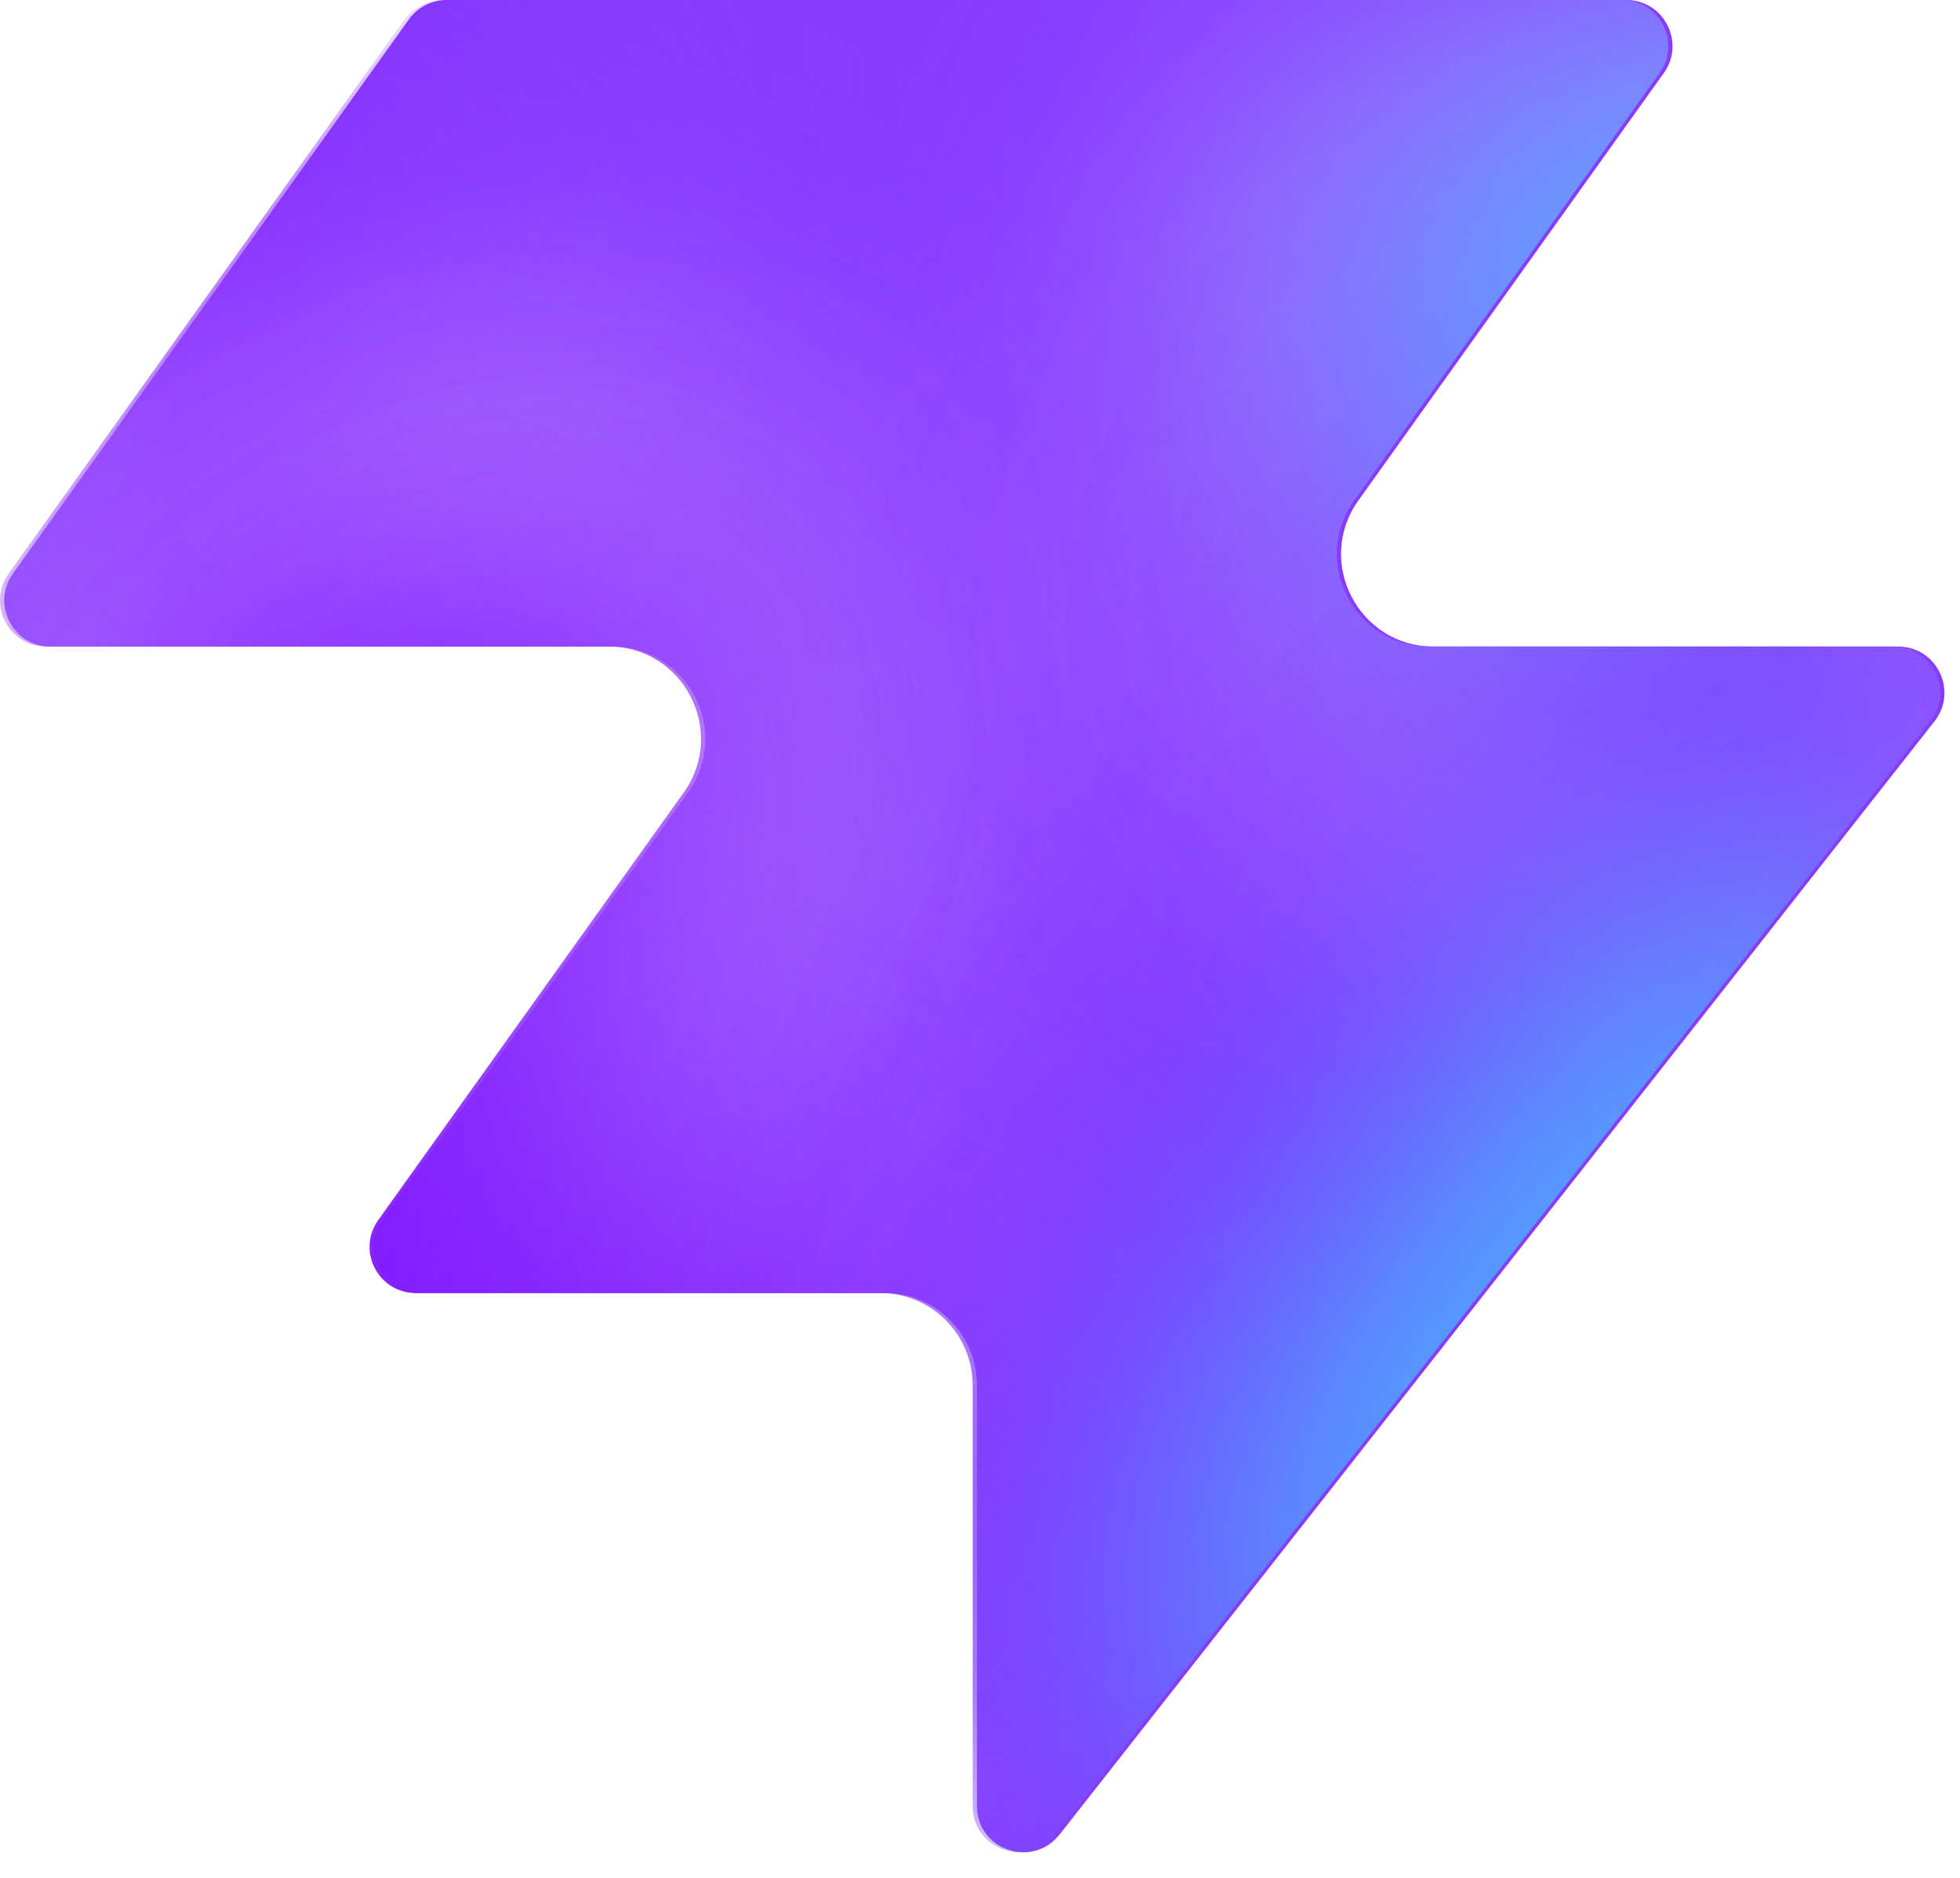
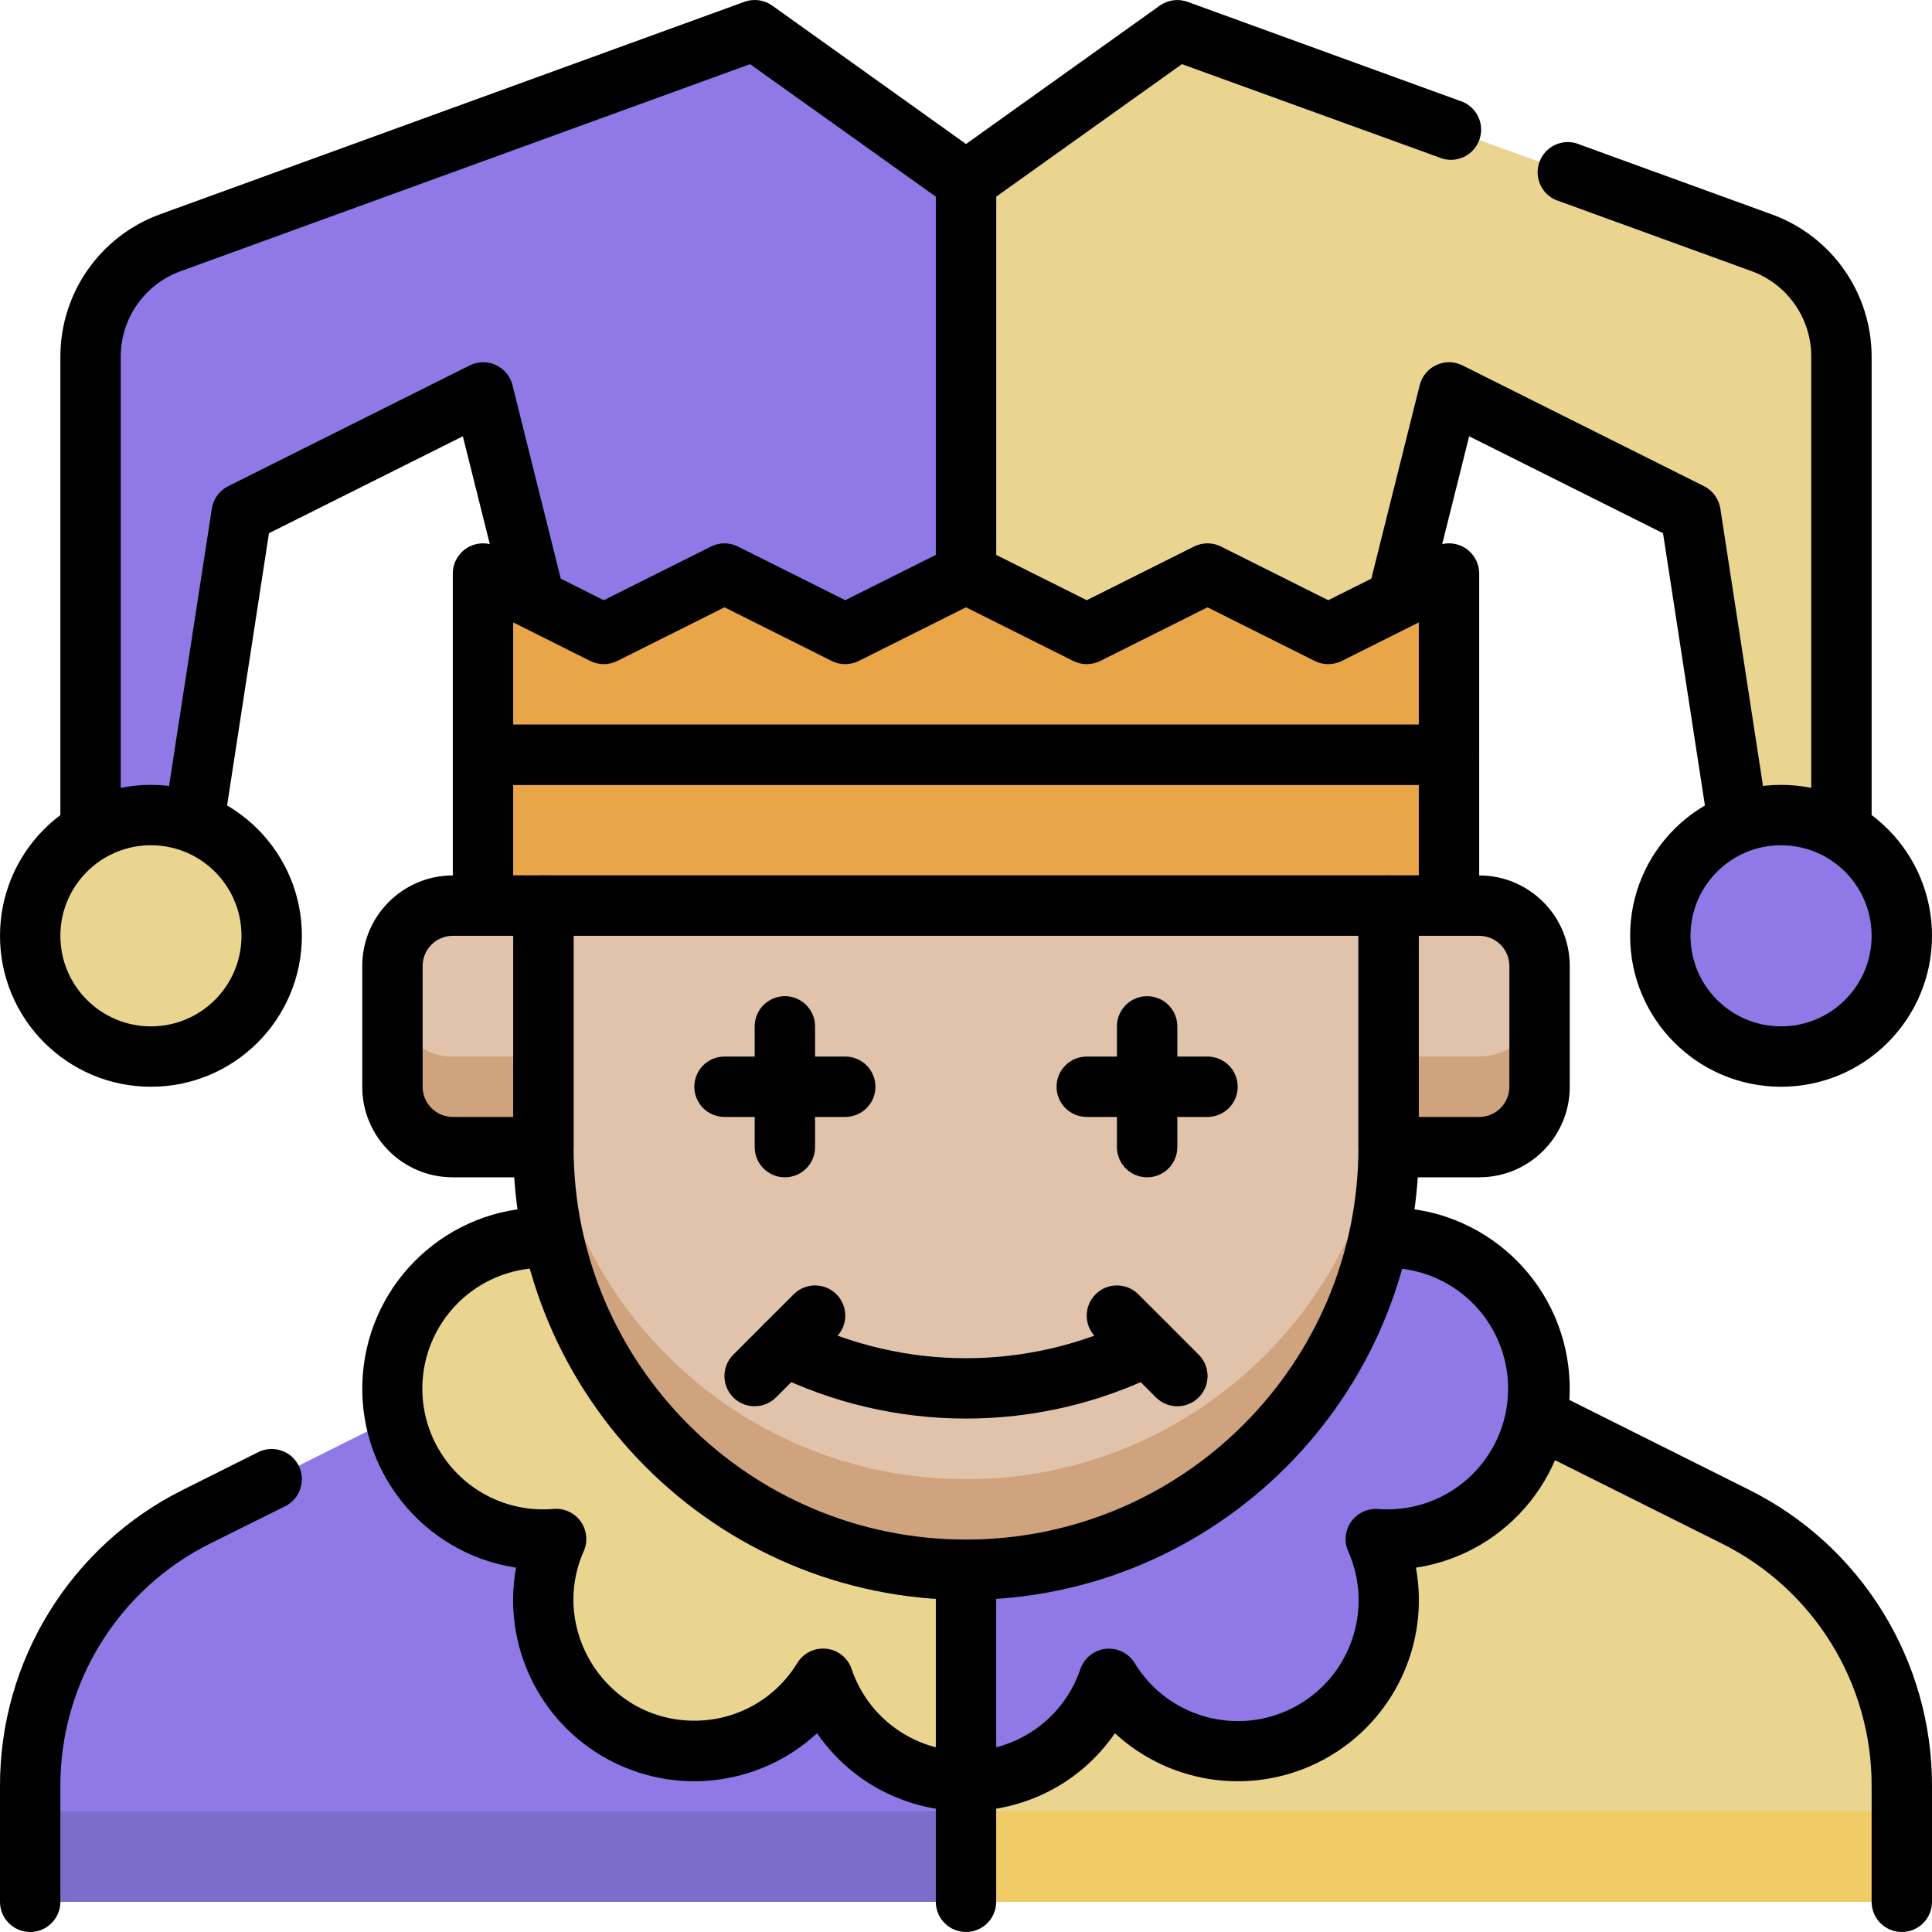
- <svg xmlns="http://www.w3.org/2000/svg" width="48" height="46" fill="none" viewBox="0 0 48 46">
-   <path fill="#863bff" d="M25.946 44.938c-.664.845-2.021.375-2.021-.698V33.937a2.26 2.26 0 0 0-2.262-2.262H10.287c-.92 0-1.456-1.04-.92-1.788l7.48-10.471c1.07-1.497 0-3.578-1.842-3.578H1.237c-.92 0-1.456-1.04-.92-1.788L10.013.474c.214-.297.556-.474.92-.474h28.894c.92 0 1.456 1.04.92 1.788l-7.48 10.471c-1.07 1.498 0 3.579 1.842 3.579h11.377c.943 0 1.473 1.088.89 1.83L25.947 44.94z" style="fill:#863bff;fill:color(display-p3 .525 .23 1);fill-opacity:1" />
-   <mask id="a" width="48" height="46" x="0" y="0" maskUnits="userSpaceOnUse" style="mask-type:alpha">
-     <path fill="#000" d="M25.842 44.938c-.664.844-2.021.375-2.021-.698V33.937a2.26 2.26 0 0 0-2.262-2.262H10.183c-.92 0-1.456-1.04-.92-1.788l7.48-10.471c1.07-1.498 0-3.579-1.842-3.579H1.133c-.92 0-1.456-1.04-.92-1.787L9.91.473c.214-.297.556-.474.92-.474h28.894c.92 0 1.456 1.04.92 1.788l-7.48 10.471c-1.07 1.498 0 3.578 1.842 3.578h11.377c.943 0 1.473 1.088.89 1.832L25.843 44.94z" style="fill:#000;fill-opacity:1" />
-   </mask>
-   <g mask="url(#a)">
-     <g filter="url(#b)">
-       <ellipse cx="5.508" cy="14.704" fill="#ede6ff" rx="5.508" ry="14.704" style="fill:#ede6ff;fill:color(display-p3 .927 .903 1);fill-opacity:1" transform="matrix(.00324 1 1 -.00324 -4.47 31.516)" />
-     </g>
-     <g filter="url(#c)">
-       <ellipse cx="10.399" cy="29.851" fill="#ede6ff" rx="10.399" ry="29.851" style="fill:#ede6ff;fill:color(display-p3 .927 .903 1);fill-opacity:1" transform="matrix(.00324 1 1 -.00324 -39.328 7.883)" />
-     </g>
-     <g filter="url(#d)">
-       <ellipse cx="5.508" cy="30.487" fill="#7e14ff" rx="5.508" ry="30.487" style="fill:#7e14ff;fill:color(display-p3 .492 .077 1);fill-opacity:1" transform="rotate(89.814 -25.913 -14.639)scale(1 -1)" />
-     </g>
-     <g filter="url(#e)">
-       <ellipse cx="5.508" cy="30.599" fill="#7e14ff" rx="5.508" ry="30.599" style="fill:#7e14ff;fill:color(display-p3 .492 .077 1);fill-opacity:1" transform="rotate(89.814 -32.644 -3.334)scale(1 -1)" />
-     </g>
-     <g filter="url(#f)">
-       <ellipse cx="5.508" cy="30.599" fill="#7e14ff" rx="5.508" ry="30.599" style="fill:#7e14ff;fill:color(display-p3 .492 .077 1);fill-opacity:1" transform="matrix(.00324 1 1 -.00324 -34.34 30.47)" />
-     </g>
-     <g filter="url(#g)">
-       <ellipse cx="14.072" cy="22.078" fill="#ede6ff" rx="14.072" ry="22.078" style="fill:#ede6ff;fill:color(display-p3 .927 .903 1);fill-opacity:1" transform="rotate(93.35 24.506 48.493)scale(-1 1)" />
-     </g>
-     <g filter="url(#h)">
-       <ellipse cx="3.47" cy="21.501" fill="#7e14ff" rx="3.47" ry="21.501" style="fill:#7e14ff;fill:color(display-p3 .492 .077 1);fill-opacity:1" transform="rotate(89.009 28.708 47.59)scale(-1 1)" />
-     </g>
-     <g filter="url(#i)">
-       <ellipse cx="3.47" cy="21.501" fill="#7e14ff" rx="3.47" ry="21.501" style="fill:#7e14ff;fill:color(display-p3 .492 .077 1);fill-opacity:1" transform="rotate(89.009 28.708 47.59)scale(-1 1)" />
-     </g>
-     <g filter="url(#j)">
-       <ellipse cx=".387" cy="8.972" fill="#7e14ff" rx="4.407" ry="29.108" style="fill:#7e14ff;fill:color(display-p3 .492 .077 1);fill-opacity:1" transform="rotate(39.51 .387 8.972)" />
-     </g>
-     <g filter="url(#k)">
-       <ellipse cx="47.523" cy="-6.092" fill="#7e14ff" rx="4.407" ry="29.108" style="fill:#7e14ff;fill:color(display-p3 .492 .077 1);fill-opacity:1" transform="rotate(37.892 47.523 -6.092)" />
-     </g>
-     <g filter="url(#l)">
-       <ellipse cx="41.412" cy="6.333" fill="#47bfff" rx="5.971" ry="9.665" style="fill:#47bfff;fill:color(display-p3 .28 .748 1);fill-opacity:1" transform="rotate(37.892 41.412 6.333)" />
-     </g>
-     <g filter="url(#m)">
-       <ellipse cx="-1.879" cy="38.332" fill="#7e14ff" rx="4.407" ry="29.108" style="fill:#7e14ff;fill:color(display-p3 .492 .077 1);fill-opacity:1" transform="rotate(37.892 -1.88 38.332)" />
-     </g>
-     <g filter="url(#n)">
-       <ellipse cx="-1.879" cy="38.332" fill="#7e14ff" rx="4.407" ry="29.108" style="fill:#7e14ff;fill:color(display-p3 .492 .077 1);fill-opacity:1" transform="rotate(37.892 -1.88 38.332)" />
-     </g>
-     <g filter="url(#o)">
-       <ellipse cx="35.651" cy="29.907" fill="#7e14ff" rx="4.407" ry="29.108" style="fill:#7e14ff;fill:color(display-p3 .492 .077 1);fill-opacity:1" transform="rotate(37.892 35.651 29.907)" />
-     </g>
-     <g filter="url(#p)">
-       <ellipse cx="38.418" cy="32.4" fill="#47bfff" rx="5.971" ry="15.297" style="fill:#47bfff;fill:color(display-p3 .28 .748 1);fill-opacity:1" transform="rotate(37.892 38.418 32.4)" />
-     </g>
+ <svg xmlns="http://www.w3.org/2000/svg" viewBox="0 0 512 512" width="192px" height="192px">
+   <g data-name="3. Jester">
+     <path fill="#8f79e7" d="M504,473.44V504H8V473.44a80,80,0,0,1,44.22-71.55L168,344H344l115.78,57.89A80,80,0,0,1,504,473.44Z" />
+     <rect width="496" height="24" x="8" y="480" fill="#7c6dcb" />
+     <path fill="#ead590" d="M504,473.44V504H256V344h88l115.78,57.89A80,80,0,0,1,504,473.44Z" />
+     <rect width="248" height="24" x="256" y="480" fill="#f1cb66" />
+     <path d="M8,512a8,8,0,0,1-8-8V473.44a87.53,87.53,0,0,1,48.65-78.71l19.77-9.89a8,8,0,1,1,7.16,14.32L55.8,409A71.62,71.62,0,0,0,16,473.44V504A8,8,0,0,1,8,512Z" />
+     <path d="M504,512a8,8,0,0,1-8-8V473.44A71.62,71.62,0,0,0,456.2,409L342.11,352H169.89l-54.31,27.16a8,8,0,0,1-7.16-14.32l56-28A8.08,8.08,0,0,1,168,336H344a8.08,8.08,0,0,1,3.58.84l115.78,57.89A87.54,87.54,0,0,1,512,473.44V504A8,8,0,0,1,504,512Z" />
+     <path fill="#ead590" d="M408,368a40,40,0,0,1-43.4,39.85C376.19,434,357.07,464,328,464a40,40,0,0,1-34.12-19.12,40,40,0,0,1-75.76,0A40,40,0,0,1,184,464c-29,0-48.23-29.91-36.6-56.15A40,40,0,1,1,144,328H368A40,40,0,0,1,408,368Z" />
+     <path fill="#8f79e7" d="M408,368a40,40,0,0,1-43.4,39.85C376.19,434,357.07,464,328,464a40,40,0,0,1-34.12-19.12A40,40,0,0,1,256,472V328H368A40,40,0,0,1,408,368Z" />
+     <path d="M216.53,459.33a48,48,0,0,1-79.77-43.88A48,48,0,0,1,144,320H368a48,48,0,0,1,7.24,95.45,48,48,0,0,1-79.77,43.88C276.4,486.87,235.6,486.87,216.53,459.33Zm9.16-17a32,32,0,0,0,60.62,0,8,8,0,0,1,14.39-1.6,32,32,0,0,0,56.59-29.61,8,8,0,0,1,8-11.21A32,32,0,1,0,368,336H144a32,32,0,1,0,2.69,63.88,8,8,0,0,1,8,11.21C145.45,432,160.76,456,184,456a31.81,31.81,0,0,0,27.3-15.3A8,8,0,0,1,225.69,442.3Z" />
+     <path d="M256,512a8,8,0,0,1-8-8V472a8,8,0,0,1,16,0v32A8,8,0,0,1,256,512Z" />
+     <path d="M256,480a8,8,0,0,1-8-8V328a8,8,0,0,1,16,0V472A8,8,0,0,1,256,480Z" />
+     <path fill="#ead590" d="M256,48V200H360l24-96,64,32,16,104h24V94.41a32,32,0,0,0-21.06-30.07L312,8Z" />
+     <path d="M488,248H464a8,8,0,0,1-7.91-6.78l-15.37-99.91-51.38-25.69-21.58,86.32A8,8,0,0,1,360,208H256a8,8,0,0,1-8-8V48a8,8,0,0,1,3.35-6.51l56-40a8,8,0,0,1,7.38-1l72,26.18a8,8,0,1,1-5.46,15L313.22,17,264,52.12V192h89.75l22.49-89.94a8,8,0,0,1,11.34-5.22l64,32a8,8,0,0,1,4.33,5.94L470.86,232H480V94.41a24.07,24.07,0,0,0-15.8-22.55L413.27,53.34a8,8,0,1,1,5.46-15l50.94,18.52A40.13,40.13,0,0,1,496,94.41V240A8,8,0,0,1,488,248Z" />
+     <circle cx="472" cy="248" r="32" fill="#8f79e7" />
+     <path d="M472,288a40,40,0,1,1,40-40A40,40,0,0,1,472,288Zm0-64a24,24,0,1,0,24,24A24,24,0,0,0,472,224Z" />
+     <path fill="#8f79e7" d="M256,48V200H152l-24-96L64,136,48,240H24V94.41A32,32,0,0,1,45.06,64.34L200,8Z" />
+     <path d="M48,248H24a8,8,0,0,1-8-8V94.41A40.13,40.13,0,0,1,42.33,56.82L197.27.48a8,8,0,0,1,7.38,1l56,40A8,8,0,0,1,264,48V200a8,8,0,0,1-8,8H152a8,8,0,0,1-7.76-6.06l-21.58-86.32L71.28,141.31,55.91,241.22A8,8,0,0,1,48,248ZM32,232h9.14l15-97.22a8,8,0,0,1,4.33-5.94l64-32a8,8,0,0,1,11.34,5.22L158.25,192H248V52.12L198.78,17l-151,54.9A24.07,24.07,0,0,0,32,94.41Z" />
+     <rect width="256" height="40" x="128" y="200" fill="#e9a648" />
+     <path d="M384,248H128a8,8,0,0,1-8-8V200a8,8,0,0,1,8-8H384a8,8,0,0,1,8,8v40A8,8,0,0,1,384,248ZM136,232H376V208H136Z" />
+     <polygon fill="#e9a648" points="384 152 384 200 128 200 128 152 160 168 192 152 224 168 256 152 288 168 320 152 352 168 384 152" />
+     <path d="M384,208H128a8,8,0,0,1-8-8V152a8,8,0,0,1,11.58-7.16L160,159.06l28.42-14.22a8,8,0,0,1,7.16,0L224,159.06l28.42-14.22a8,8,0,0,1,7.16,0L288,159.06l28.42-14.22a8,8,0,0,1,7.16,0L352,159.06l28.42-14.22A8,8,0,0,1,392,152v48A8,8,0,0,1,384,208ZM136,192H376V164.94l-20.42,10.22a8,8,0,0,1-7.16,0L320,160.94l-28.42,14.22a8,8,0,0,1-7.16,0L256,160.94l-28.42,14.22a8,8,0,0,1-7.16,0L192,160.94l-28.42,14.22a8,8,0,0,1-7.16,0L136,164.94Z" />
+     <circle cx="40" cy="248" r="32" fill="#ead590" />
+     <path d="M40,288a40,40,0,1,1,40-40A40,40,0,0,1,40,288Zm0-64a24,24,0,1,0,24,24A24,24,0,0,0,40,224Z" />
+     <path fill="#e0c3aa" d="M256,416A112,112,0,0,1,144,304V240H368v64A112,112,0,0,1,256,416Z" />
+     <path fill="#d0a37f" d="M256,392A112,112,0,0,1,144,280v24a112,112,0,0,0,224,0V280A112,112,0,0,1,256,392Z" />
+     <path d="M256,424A120.13,120.13,0,0,1,136,304V240a8,8,0,0,1,8-8H368a8,8,0,0,1,8,8v64A120.13,120.13,0,0,1,256,424ZM152,248v56a104,104,0,0,0,208,0V248Z" />
+     <path fill="#e0c3aa" d="M120,240h24a0,0,0,0,1,0,0v64a0,0,0,0,1,0,0H120a16,16,0,0,1-16-16V256A16,16,0,0,1,120,240Z" />
+     <path fill="#d0a37f" d="M104,264v24a16,16,0,0,0,16,16h24V280H120A16,16,0,0,1,104,264Z" />
+     <path d="M144,312H120a24,24,0,0,1-24-24V256a24,24,0,0,1,24-24h24a8,8,0,0,1,8,8v64A8,8,0,0,1,144,312Zm-24-64a8,8,0,0,0-8,8v32a8,8,0,0,0,8,8h16V248Z" />
+     <path fill="#e0c3aa" d="M384,240h24a0,0,0,0,1,0,0v64a0,0,0,0,1,0,0H384a16,16,0,0,1-16-16V256A16,16,0,0,1,384,240Z" transform="rotate(180 388 272)" />
+     <path fill="#d0a37f" d="M392,280H368v24h24a16,16,0,0,0,16-16V264A16,16,0,0,1,392,280Z" />
+     <path d="M392,312H368a8,8,0,0,1-8-8V240a8,8,0,0,1,8-8h24a24,24,0,0,1,24,24v32A24,24,0,0,1,392,312Zm-16-16h16a8,8,0,0,0,8-8V256a8,8,0,0,0-8-8H376Z" />
+     <path d="M204.42,363.82a8,8,0,1,1,7.16-14.31,99.78,99.78,0,0,0,88.84,0,8,8,0,1,1,7.16,14.31A115.88,115.88,0,0,1,204.42,363.82Z" />
+     <path d="M200,372.67A8,8,0,0,1,194.34,359l16-16a8,8,0,1,1,11.32,11.32l-16,16A8,8,0,0,1,200,372.67Z" />
+     <path d="M312,372.67a8,8,0,0,1-5.66-2.34l-16-16A8,8,0,1,1,301.66,343l16,16A8,8,0,0,1,312,372.67Z" />
+     <path d="M208,312a8,8,0,0,1-8-8V272a8,8,0,0,1,16,0v32A8,8,0,0,1,208,312Z" />
+     <path d="M224,296H192a8,8,0,0,1,0-16h32a8,8,0,0,1,0,16Z" />
+     <path d="M304,312a8,8,0,0,1-8-8V272a8,8,0,0,1,16,0v32A8,8,0,0,1,304,312Z" />
+     <path d="M320,296H288a8,8,0,0,1,0-16h32a8,8,0,0,1,0,16Z" />
  </g>
-   <defs>
-     <filter id="b" width="60.045" height="41.654" x="-19.77" y="16.149" color-interpolation-filters="sRGB" filterUnits="userSpaceOnUse">
-       <feFlood flood-opacity="0" result="BackgroundImageFix" />
-       <feBlend in="SourceGraphic" in2="BackgroundImageFix" result="shape" />
-       <feGaussianBlur result="effect1_foregroundBlur_2002_17158" stdDeviation="7.659" />
-     </filter>
-     <filter id="c" width="90.34" height="51.437" x="-54.613" y="-7.533" color-interpolation-filters="sRGB" filterUnits="userSpaceOnUse">
-       <feFlood flood-opacity="0" result="BackgroundImageFix" />
-       <feBlend in="SourceGraphic" in2="BackgroundImageFix" result="shape" />
-       <feGaussianBlur result="effect1_foregroundBlur_2002_17158" stdDeviation="7.659" />
-     </filter>
-     <filter id="d" width="79.355" height="29.4" x="-49.64" y="2.03" color-interpolation-filters="sRGB" filterUnits="userSpaceOnUse">
-       <feFlood flood-opacity="0" result="BackgroundImageFix" />
-       <feBlend in="SourceGraphic" in2="BackgroundImageFix" result="shape" />
-       <feGaussianBlur result="effect1_foregroundBlur_2002_17158" stdDeviation="4.596" />
-     </filter>
-     <filter id="e" width="79.579" height="29.4" x="-45.045" y="20.029" color-interpolation-filters="sRGB" filterUnits="userSpaceOnUse">
-       <feFlood flood-opacity="0" result="BackgroundImageFix" />
-       <feBlend in="SourceGraphic" in2="BackgroundImageFix" result="shape" />
-       <feGaussianBlur result="effect1_foregroundBlur_2002_17158" stdDeviation="4.596" />
-     </filter>
-     <filter id="f" width="79.579" height="29.4" x="-43.513" y="21.178" color-interpolation-filters="sRGB" filterUnits="userSpaceOnUse">
-       <feFlood flood-opacity="0" result="BackgroundImageFix" />
-       <feBlend in="SourceGraphic" in2="BackgroundImageFix" result="shape" />
-       <feGaussianBlur result="effect1_foregroundBlur_2002_17158" stdDeviation="4.596" />
-     </filter>
-     <filter id="g" width="74.749" height="58.852" x="15.756" y="-17.901" color-interpolation-filters="sRGB" filterUnits="userSpaceOnUse">
-       <feFlood flood-opacity="0" result="BackgroundImageFix" />
-       <feBlend in="SourceGraphic" in2="BackgroundImageFix" result="shape" />
-       <feGaussianBlur result="effect1_foregroundBlur_2002_17158" stdDeviation="7.659" />
-     </filter>
-     <filter id="h" width="61.377" height="25.362" x="23.548" y="2.284" color-interpolation-filters="sRGB" filterUnits="userSpaceOnUse">
-       <feFlood flood-opacity="0" result="BackgroundImageFix" />
-       <feBlend in="SourceGraphic" in2="BackgroundImageFix" result="shape" />
-       <feGaussianBlur result="effect1_foregroundBlur_2002_17158" stdDeviation="4.596" />
-     </filter>
-     <filter id="i" width="61.377" height="25.362" x="23.548" y="2.284" color-interpolation-filters="sRGB" filterUnits="userSpaceOnUse">
-       <feFlood flood-opacity="0" result="BackgroundImageFix" />
-       <feBlend in="SourceGraphic" in2="BackgroundImageFix" result="shape" />
-       <feGaussianBlur result="effect1_foregroundBlur_2002_17158" stdDeviation="4.596" />
-     </filter>
-     <filter id="j" width="56.045" height="63.649" x="-27.636" y="-22.853" color-interpolation-filters="sRGB" filterUnits="userSpaceOnUse">
-       <feFlood flood-opacity="0" result="BackgroundImageFix" />
-       <feBlend in="SourceGraphic" in2="BackgroundImageFix" result="shape" />
-       <feGaussianBlur result="effect1_foregroundBlur_2002_17158" stdDeviation="4.596" />
-     </filter>
-     <filter id="k" width="54.814" height="64.646" x="20.116" y="-38.415" color-interpolation-filters="sRGB" filterUnits="userSpaceOnUse">
-       <feFlood flood-opacity="0" result="BackgroundImageFix" />
-       <feBlend in="SourceGraphic" in2="BackgroundImageFix" result="shape" />
-       <feGaussianBlur result="effect1_foregroundBlur_2002_17158" stdDeviation="4.596" />
-     </filter>
-     <filter id="l" width="33.541" height="35.313" x="24.641" y="-11.323" color-interpolation-filters="sRGB" filterUnits="userSpaceOnUse">
-       <feFlood flood-opacity="0" result="BackgroundImageFix" />
-       <feBlend in="SourceGraphic" in2="BackgroundImageFix" result="shape" />
-       <feGaussianBlur result="effect1_foregroundBlur_2002_17158" stdDeviation="4.596" />
-     </filter>
-     <filter id="m" width="54.814" height="64.646" x="-29.286" y="6.009" color-interpolation-filters="sRGB" filterUnits="userSpaceOnUse">
-       <feFlood flood-opacity="0" result="BackgroundImageFix" />
-       <feBlend in="SourceGraphic" in2="BackgroundImageFix" result="shape" />
-       <feGaussianBlur result="effect1_foregroundBlur_2002_17158" stdDeviation="4.596" />
-     </filter>
-     <filter id="n" width="54.814" height="64.646" x="-29.286" y="6.009" color-interpolation-filters="sRGB" filterUnits="userSpaceOnUse">
-       <feFlood flood-opacity="0" result="BackgroundImageFix" />
-       <feBlend in="SourceGraphic" in2="BackgroundImageFix" result="shape" />
-       <feGaussianBlur result="effect1_foregroundBlur_2002_17158" stdDeviation="4.596" />
-     </filter>
-     <filter id="o" width="54.814" height="64.646" x="8.244" y="-2.416" color-interpolation-filters="sRGB" filterUnits="userSpaceOnUse">
-       <feFlood flood-opacity="0" result="BackgroundImageFix" />
-       <feBlend in="SourceGraphic" in2="BackgroundImageFix" result="shape" />
-       <feGaussianBlur result="effect1_foregroundBlur_2002_17158" stdDeviation="4.596" />
-     </filter>
-     <filter id="p" width="39.409" height="43.623" x="18.713" y="10.588" color-interpolation-filters="sRGB" filterUnits="userSpaceOnUse">
-       <feFlood flood-opacity="0" result="BackgroundImageFix" />
-       <feBlend in="SourceGraphic" in2="BackgroundImageFix" result="shape" />
-       <feGaussianBlur result="effect1_foregroundBlur_2002_17158" stdDeviation="4.596" />
-     </filter>
-   </defs>
</svg>
